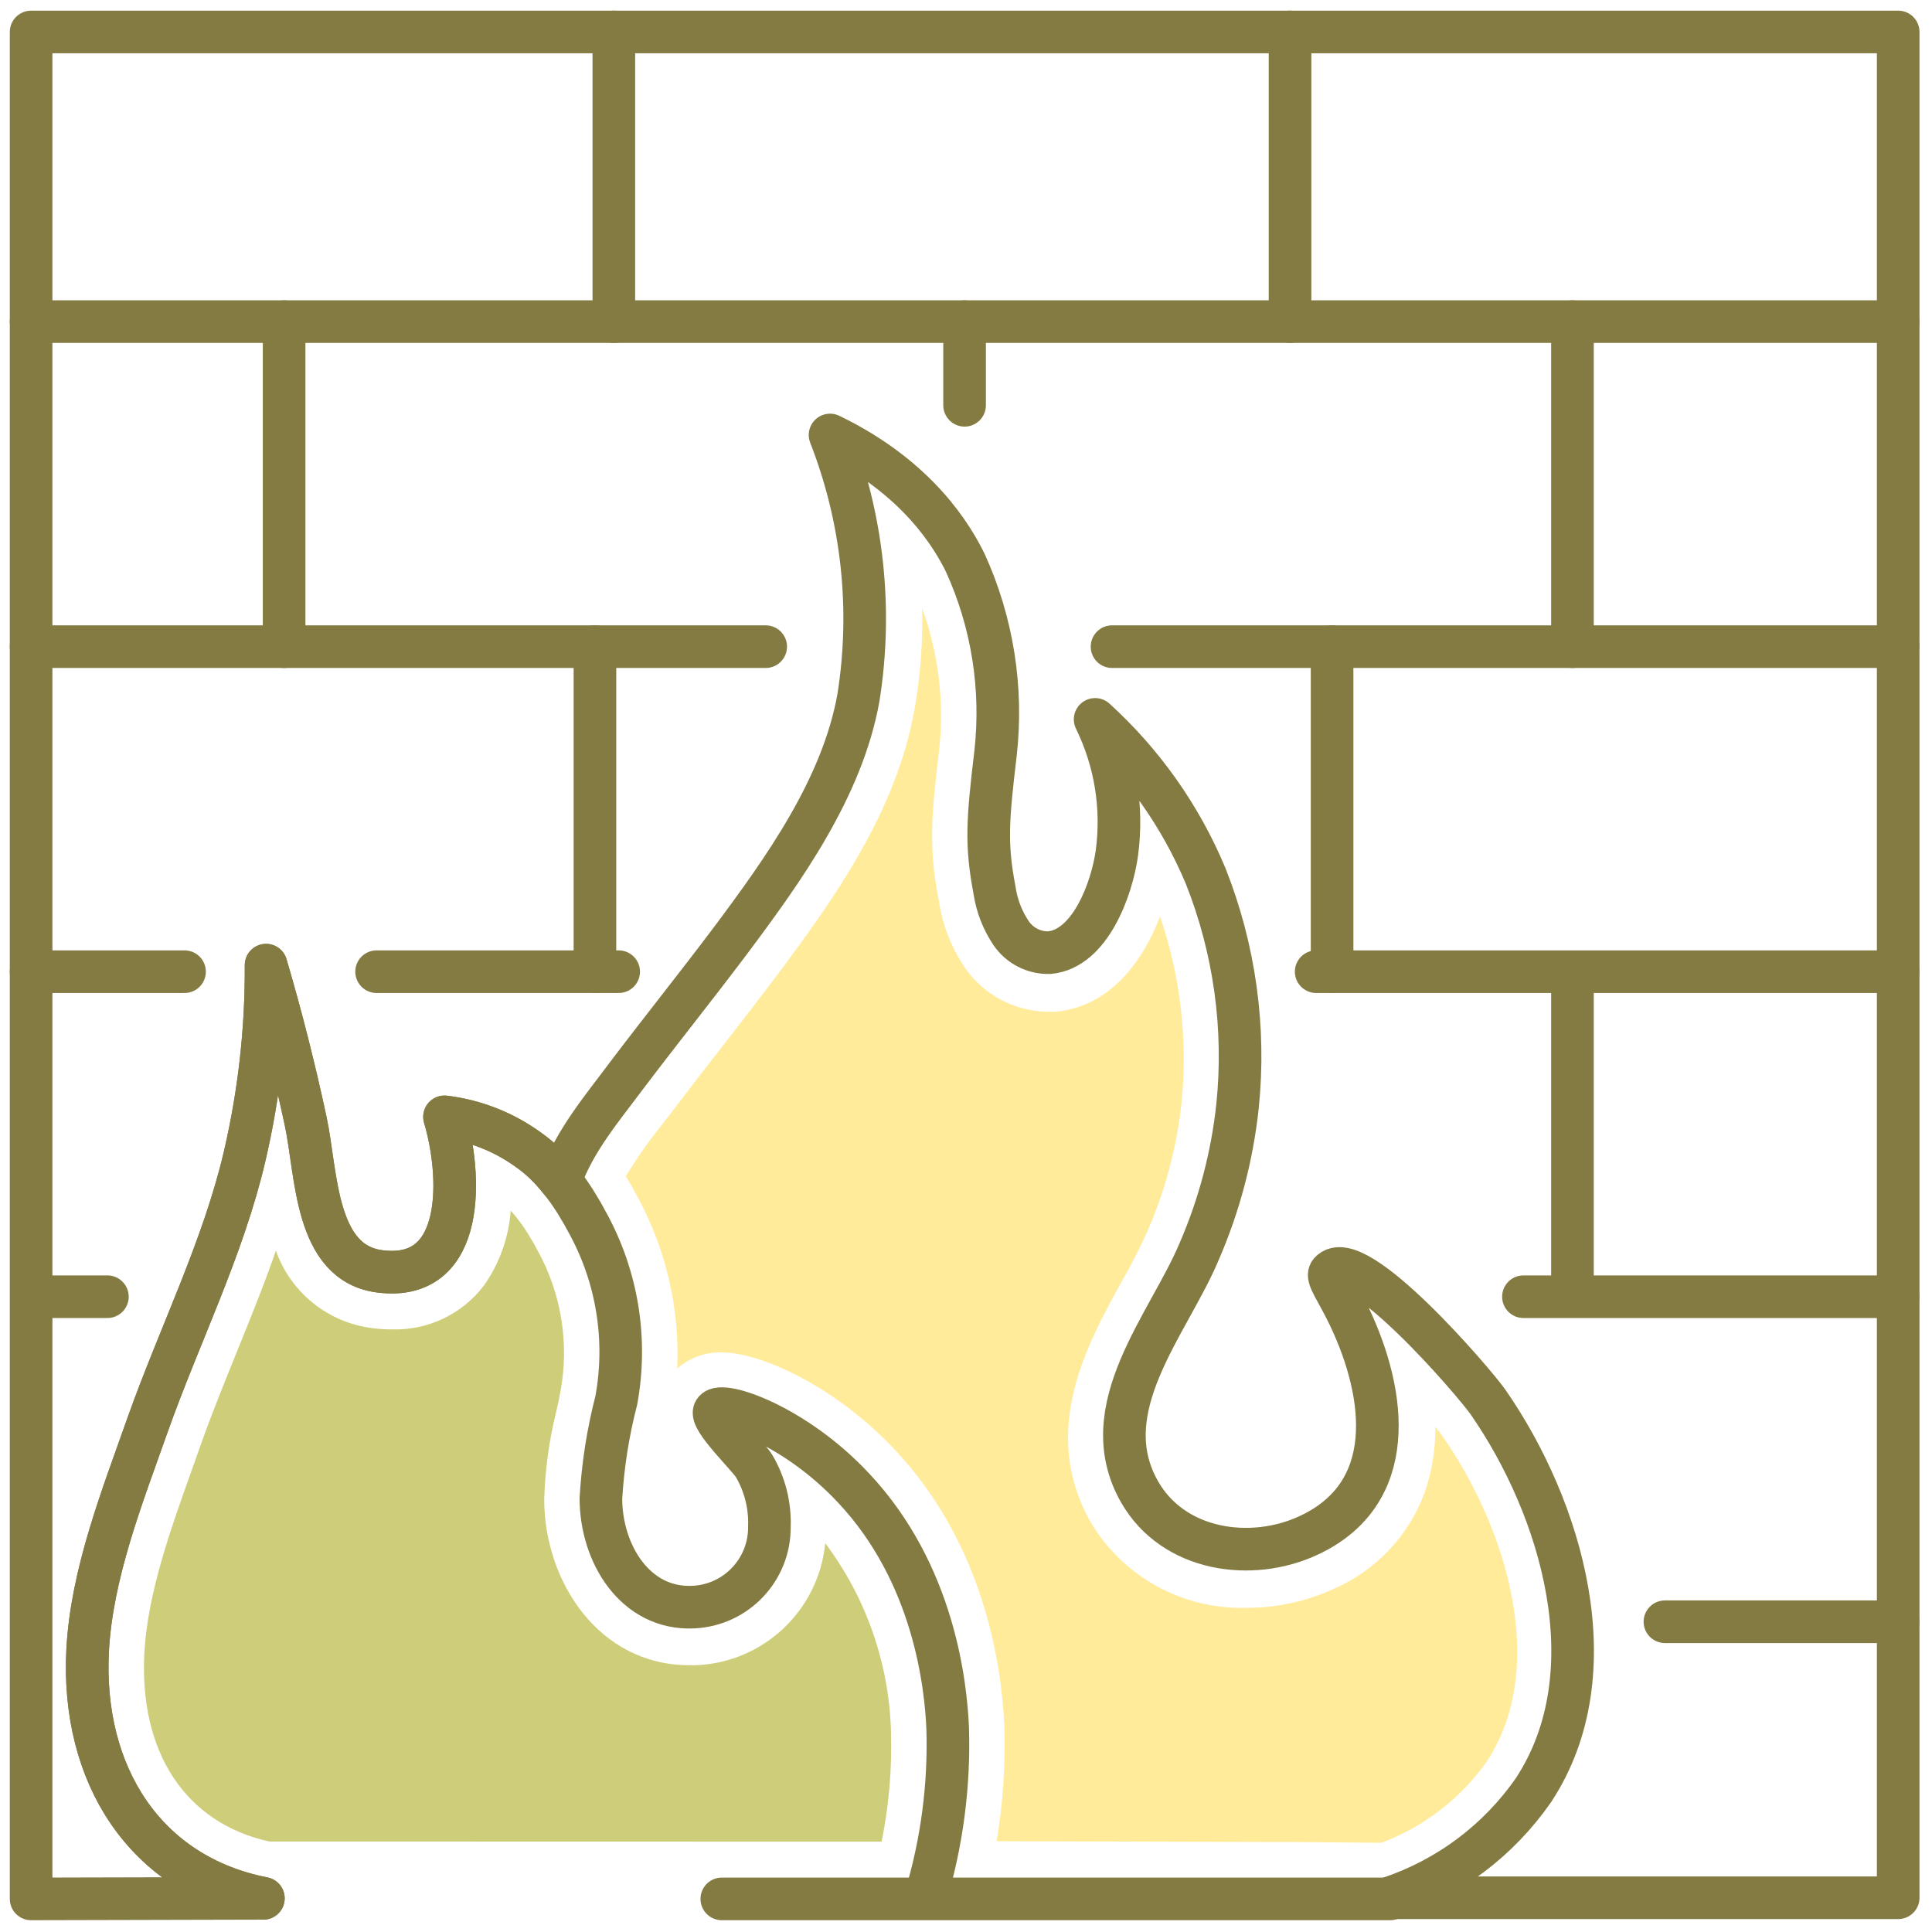
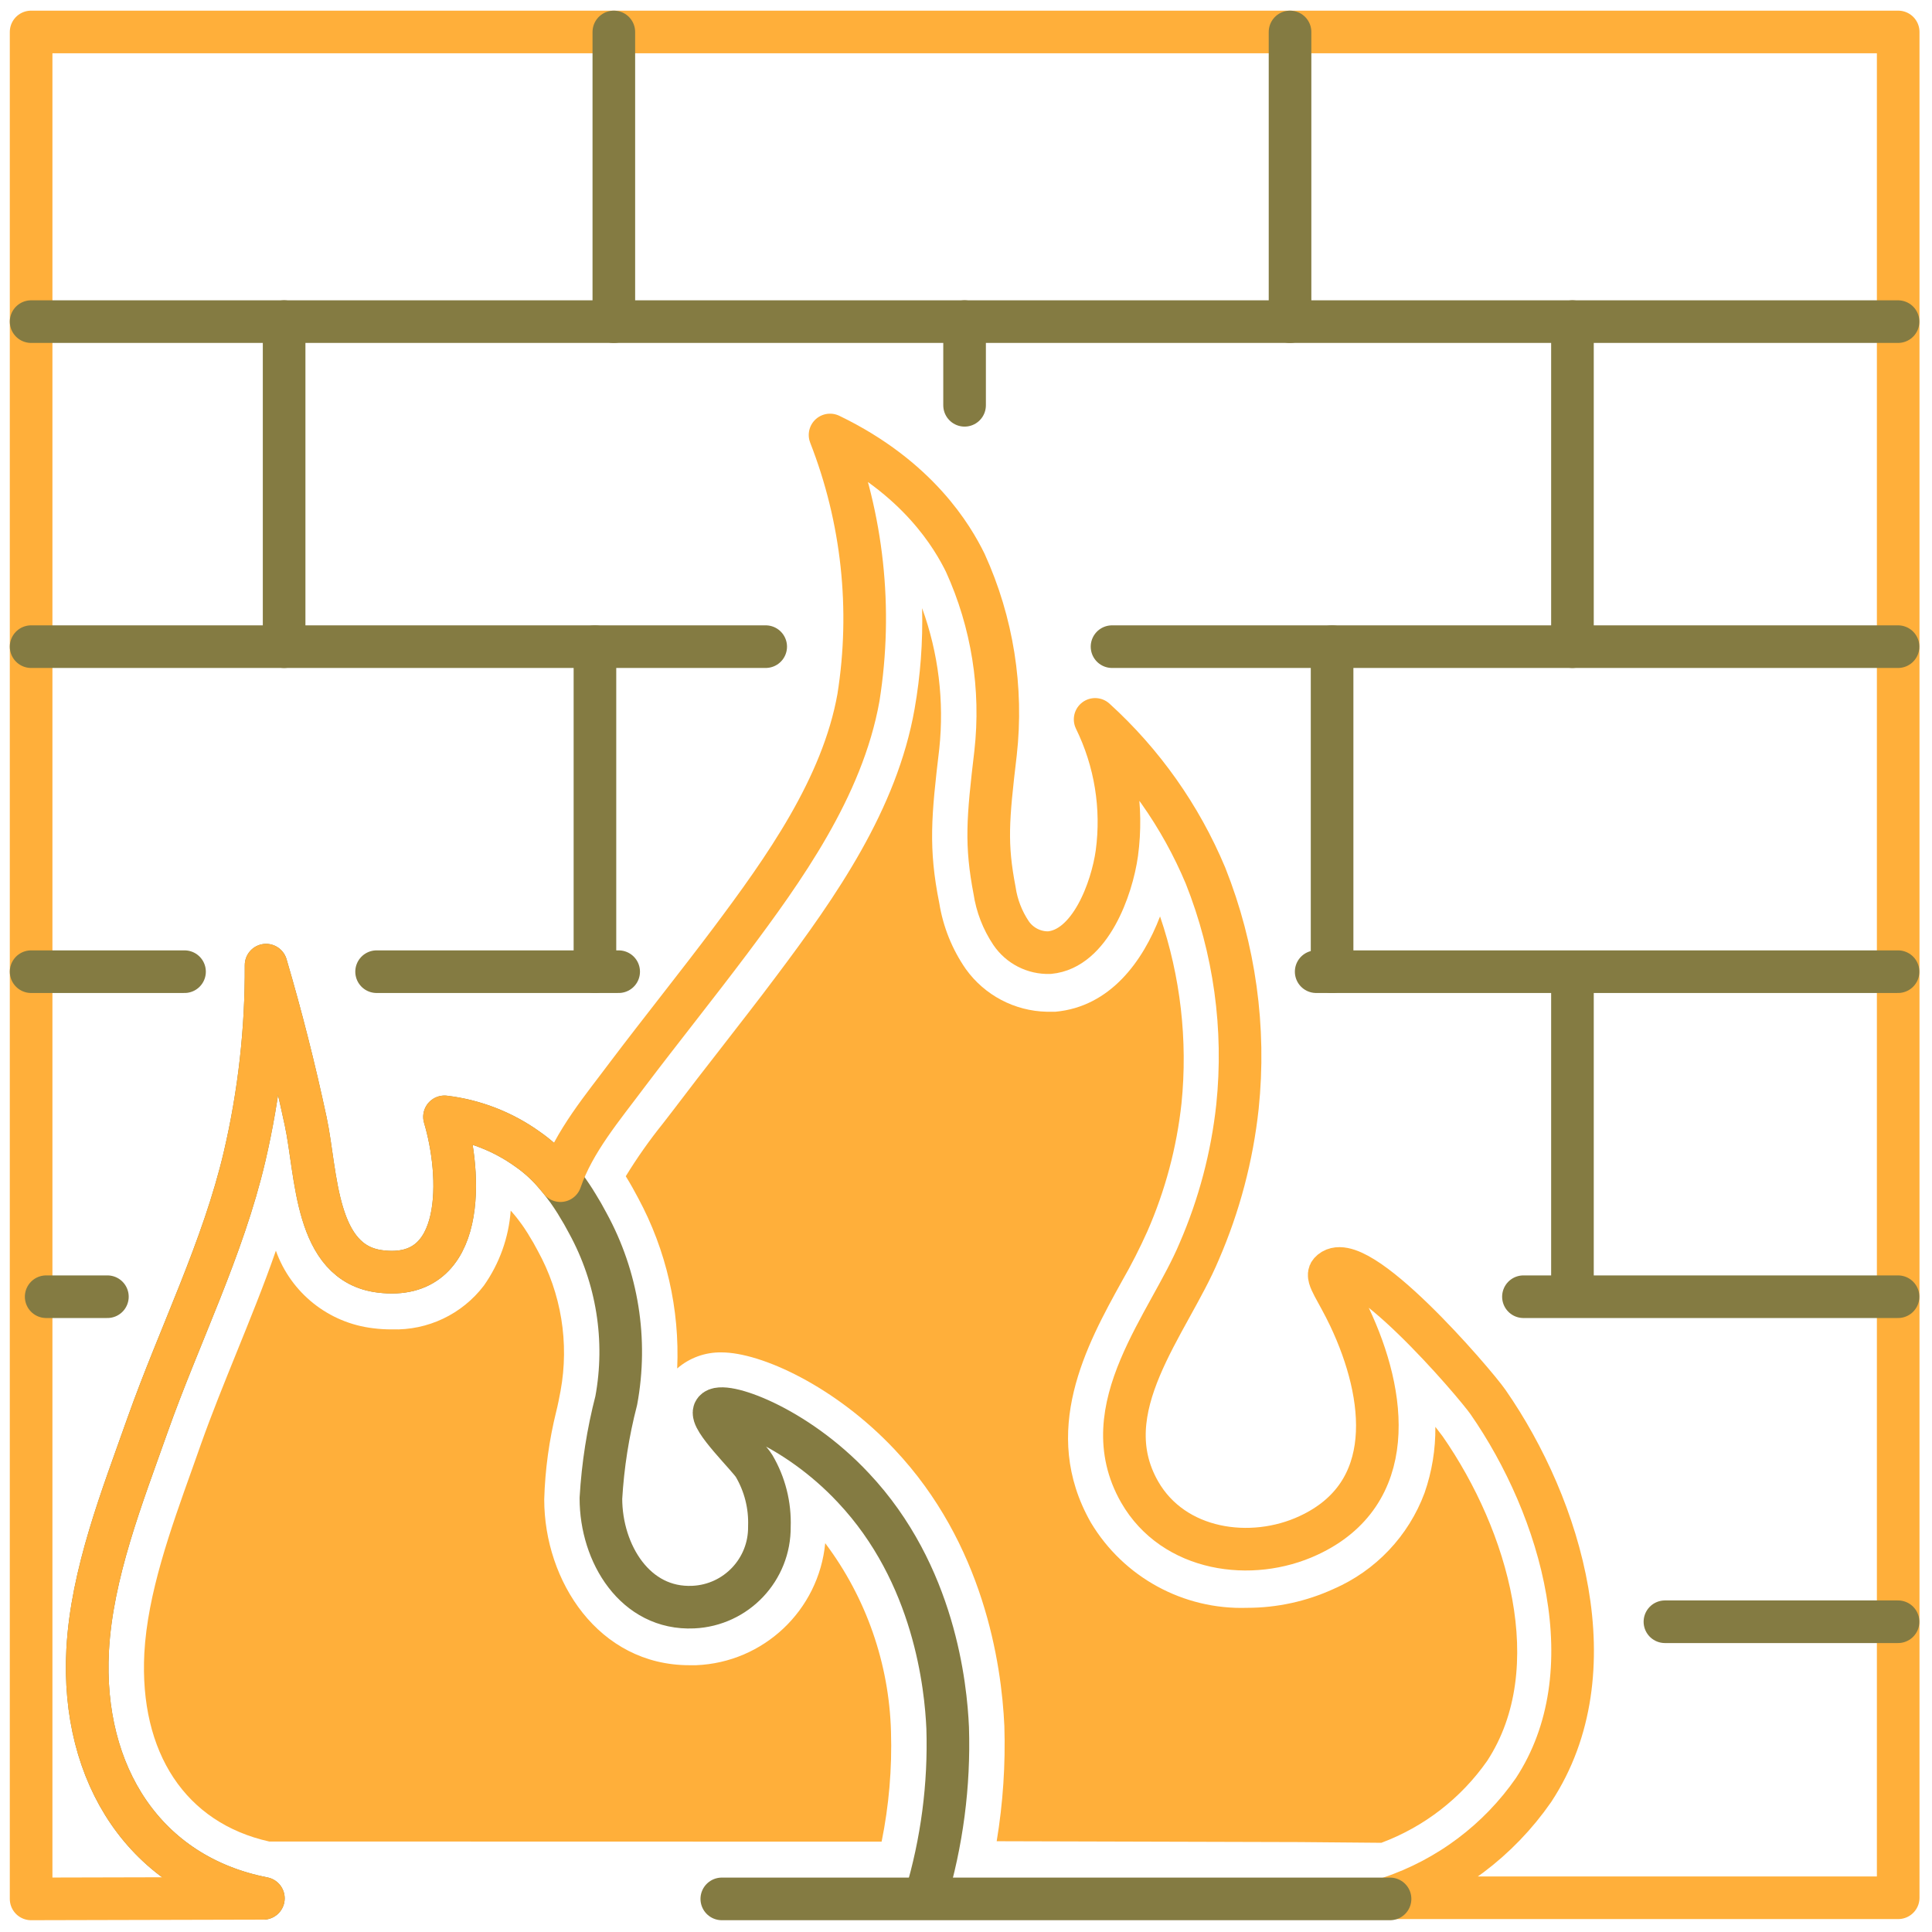
<svg xmlns="http://www.w3.org/2000/svg" width="136px" height="136px" viewBox="0 0 136 136" version="1.1">
  <g id="Page-1" stroke="none" stroke-width="1" fill="none" fill-rule="evenodd">
    <g id="_Group_288-2" transform="translate(2, 2)">
      <g id="_Group_288">
        <path d="M16.54,131.63 C8.21,130 3.71,122.92 4.17,114.16 C4.46,108.76 6.6,103.37 8.39,98.3 C10.62,92.01 13.7,85.9 15.22,79.4 C16.249,74.988 16.756,70.47 16.73,65.94 C17.8,69.57 18.73,73.25 19.52,76.94 C20.31,80.63 20.14,86.94 24.77,87.5 C30.87,88.26 30.49,80.61 29.29,76.62 C31.397,76.873 33.406,77.654 35.13,78.89 C35.788,79.346 36.389,79.88 36.92,80.48 C37.1,80.69 37.28,80.89 37.45,81.11 C37.62,81.33 37.82,81.58 37.99,81.82 C38.16,82.06 38.33,82.32 38.49,82.57 C38.53,82.628 38.567,82.688 38.6,82.75 C38.88,83.2 39.14,83.65 39.38,84.11 C41.462,87.916 42.169,92.324 41.38,96.59 C40.797,98.843 40.436,101.147 40.3,103.47 C40.3,107.37 42.72,111.32 46.8,111.13 C49.824,110.995 52.195,108.486 52.16,105.46 C52.214,103.963 51.84,102.481 51.08,101.19 C50.7,100.55 47.91,97.87 48.3,97.32 C48.81,96.59 53.95,98.32 58.07,102.73 C63.8,108.81 64.58,116.73 64.71,119.63 C64.837,123.661 64.31,127.687 63.15,131.55" id="_Path_1197" stroke="#847B42" stroke-width="3" stroke-linecap="round" stroke-linejoin="round" />
-         <path d="M16.95,127.63 C11.07,126.32 7.8,121.39 8.16,114.37 C8.39,110.17 9.99,105.7 11.54,101.37 L12.16,99.62 C12.91,97.51 13.75,95.44 14.64,93.24 C15.53,91.04 16.57,88.5 17.42,86.04 C18.477,89.016 21.133,91.133 24.27,91.5 C24.704,91.556 25.142,91.582 25.58,91.58 C28.111,91.662 30.525,90.514 32.06,88.5 C33.158,86.945 33.812,85.119 33.95,83.22 L34.05,83.33 L34.31,83.64 L34.39,83.74 C34.51,83.89 34.63,84.06 34.75,84.22 C34.87,84.38 35.02,84.62 35.14,84.81 L35.05,84.63 C35.101,84.737 35.157,84.84 35.22,84.94 C35.45,85.31 35.66,85.67 35.85,86.04 C37.51,89.045 38.079,92.533 37.46,95.91 C37.37,96.38 37.27,96.91 37.16,97.34 C36.655,99.374 36.37,101.456 36.31,103.55 C36.31,109.29 40.13,115.22 46.53,115.22 L47,115.22 C51.75,115.028 55.63,111.361 56.09,106.63 C58.972,110.466 60.59,115.104 60.72,119.9 C60.798,122.497 60.577,125.094 60.06,127.64 L16.95,127.63 Z" id="_Path_1198" fill="#CECE7A" />
-         <path d="M89.48,127.67 L68.16,127.61 C68.604,124.931 68.785,122.214 68.7,119.5 C68.5,115.07 67.23,106.67 60.97,100.03 C56.79,95.59 51.57,93.2 48.79,93.2 C47.646,93.178 46.535,93.581 45.67,94.33 C45.854,90.155 44.903,86.008 42.92,82.33 C42.66,81.84 42.38,81.33 42.05,80.8 C42.843,79.505 43.718,78.263 44.67,77.08 L45.38,76.16 C46.5,74.68 47.63,73.22 48.77,71.76 C50.07,70.08 51.38,68.41 52.65,66.71 C56.88,61.08 61.13,54.99 62.38,47.91 C62.793,45.567 62.97,43.188 62.91,40.81 C64.06,43.972 64.473,47.354 64.12,50.7 C63.56,55.41 63.34,57.7 64.12,61.58 C64.388,63.247 65.027,64.833 65.99,66.22 C67.313,68.06 69.424,69.171 71.69,69.22 L72.29,69.22 C76.16,68.87 78.46,65.65 79.66,62.51 C81.102,66.737 81.617,71.226 81.17,75.67 C80.833,78.775 80.023,81.81 78.77,84.67 C78.233,85.869 77.635,87.041 76.98,88.18 C74.51,92.64 71.14,98.76 74.79,105.18 C77.095,109.03 81.306,111.327 85.79,111.18 C87.892,111.18 89.969,110.726 91.88,109.85 C94.844,108.561 97.155,106.12 98.28,103.09 C98.8,101.596 99.057,100.022 99.04,98.44 L99.56,99.12 C104.18,105.78 106.95,115.43 102.69,121.95 C100.848,124.583 98.25,126.595 95.24,127.72 L89.48,127.67 Z" id="_Compound_Path_37" fill="#FFEB99" />
-         <path d="M16.54,131.63 C8.21,130 3.71,122.92 4.17,114.16 C4.46,108.76 6.6,103.37 8.39,98.3 C10.62,92.01 13.7,85.9 15.22,79.4 C16.249,74.988 16.756,70.47 16.73,65.94 C17.8,69.57 18.73,73.25 19.52,76.94 C20.31,80.63 20.14,86.94 24.77,87.5 C30.87,88.26 30.49,80.61 29.29,76.62 C31.397,76.873 33.406,77.654 35.13,78.89 C35.788,79.346 36.389,79.88 36.92,80.48 C37.1,80.69 37.28,80.89 37.45,81.11 C38.4,78.34 40.45,75.94 42.17,73.63 C44.56,70.47 47.05,67.37 49.43,64.2 C53.17,59.2 57.3,53.44 58.43,47.1 C59.418,40.872 58.728,34.493 56.43,28.62 C62.65,31.62 65.08,35.85 65.95,37.62 C67.858,41.812 68.594,46.443 68.08,51.02 C67.52,55.74 67.39,57.43 68.01,60.68 C68.169,61.754 68.566,62.778 69.17,63.68 C69.775,64.571 70.793,65.092 71.87,65.06 C74.74,64.8 76.27,60.57 76.62,58.06 C77.054,54.838 76.522,51.559 75.09,48.64 C78.453,51.694 81.105,55.449 82.86,59.64 C84.912,64.799 85.684,70.378 85.11,75.9 C84.731,79.409 83.824,82.841 82.42,86.08 C80.27,91.22 74.87,97.15 78.22,103.02 C80.62,107.21 86.1,107.95 90.1,106.09 C96.44,103.16 95.62,96.25 93,90.71 C92.13,88.87 91.33,87.89 91.63,87.56 C93.42,85.56 101.79,95.32 102.75,96.7 C107.9,104.12 111.41,115.7 105.95,124.01 C103.489,127.555 99.951,130.213 95.86,131.59 L131.62,131.59 L131.62,0.25 L0.19,0.25 L0.19,131.67 L16.54,131.63 Z" id="_Path_1199" stroke="#847B42" stroke-width="3" stroke-linecap="round" stroke-linejoin="round" />
+         <path d="M16.95,127.63 C11.07,126.32 7.8,121.39 8.16,114.37 C8.39,110.17 9.99,105.7 11.54,101.37 L12.16,99.62 C12.91,97.51 13.75,95.44 14.64,93.24 C15.53,91.04 16.57,88.5 17.42,86.04 C18.477,89.016 21.133,91.133 24.27,91.5 C24.704,91.556 25.142,91.582 25.58,91.58 C28.111,91.662 30.525,90.514 32.06,88.5 C33.158,86.945 33.812,85.119 33.95,83.22 L34.05,83.33 L34.31,83.64 L34.39,83.74 C34.51,83.89 34.63,84.06 34.75,84.22 C34.87,84.38 35.02,84.62 35.14,84.81 L35.05,84.63 C35.101,84.737 35.157,84.84 35.22,84.94 C35.45,85.31 35.66,85.67 35.85,86.04 C37.51,89.045 38.079,92.533 37.46,95.91 C37.37,96.38 37.27,96.91 37.16,97.34 C36.655,99.374 36.37,101.456 36.31,103.55 C36.31,109.29 40.13,115.22 46.53,115.22 L47,115.22 C51.75,115.028 55.63,111.361 56.09,106.63 C58.972,110.466 60.59,115.104 60.72,119.9 C60.798,122.497 60.577,125.094 60.06,127.64 L16.95,127.63 Z" id="_Path_1198" fill="#ffaf3a" />
+         <path d="M89.48,127.67 L68.16,127.61 C68.604,124.931 68.785,122.214 68.7,119.5 C68.5,115.07 67.23,106.67 60.97,100.03 C56.79,95.59 51.57,93.2 48.79,93.2 C47.646,93.178 46.535,93.581 45.67,94.33 C45.854,90.155 44.903,86.008 42.92,82.33 C42.66,81.84 42.38,81.33 42.05,80.8 C42.843,79.505 43.718,78.263 44.67,77.08 L45.38,76.16 C46.5,74.68 47.63,73.22 48.77,71.76 C50.07,70.08 51.38,68.41 52.65,66.71 C56.88,61.08 61.13,54.99 62.38,47.91 C62.793,45.567 62.97,43.188 62.91,40.81 C64.06,43.972 64.473,47.354 64.12,50.7 C63.56,55.41 63.34,57.7 64.12,61.58 C64.388,63.247 65.027,64.833 65.99,66.22 C67.313,68.06 69.424,69.171 71.69,69.22 L72.29,69.22 C76.16,68.87 78.46,65.65 79.66,62.51 C81.102,66.737 81.617,71.226 81.17,75.67 C80.833,78.775 80.023,81.81 78.77,84.67 C78.233,85.869 77.635,87.041 76.98,88.18 C74.51,92.64 71.14,98.76 74.79,105.18 C77.095,109.03 81.306,111.327 85.79,111.18 C87.892,111.18 89.969,110.726 91.88,109.85 C94.844,108.561 97.155,106.12 98.28,103.09 C98.8,101.596 99.057,100.022 99.04,98.44 L99.56,99.12 C104.18,105.78 106.95,115.43 102.69,121.95 C100.848,124.583 98.25,126.595 95.24,127.72 L89.48,127.67 Z" id="_Compound_Path_37" fill="#ffaf3a" />
+         <path d="M16.54,131.63 C8.21,130 3.71,122.92 4.17,114.16 C4.46,108.76 6.6,103.37 8.39,98.3 C10.62,92.01 13.7,85.9 15.22,79.4 C16.249,74.988 16.756,70.47 16.73,65.94 C17.8,69.57 18.73,73.25 19.52,76.94 C20.31,80.63 20.14,86.94 24.77,87.5 C30.87,88.26 30.49,80.61 29.29,76.62 C31.397,76.873 33.406,77.654 35.13,78.89 C35.788,79.346 36.389,79.88 36.92,80.48 C37.1,80.69 37.28,80.89 37.45,81.11 C38.4,78.34 40.45,75.94 42.17,73.63 C44.56,70.47 47.05,67.37 49.43,64.2 C53.17,59.2 57.3,53.44 58.43,47.1 C59.418,40.872 58.728,34.493 56.43,28.62 C62.65,31.62 65.08,35.85 65.95,37.62 C67.858,41.812 68.594,46.443 68.08,51.02 C67.52,55.74 67.39,57.43 68.01,60.68 C68.169,61.754 68.566,62.778 69.17,63.68 C69.775,64.571 70.793,65.092 71.87,65.06 C74.74,64.8 76.27,60.57 76.62,58.06 C77.054,54.838 76.522,51.559 75.09,48.64 C78.453,51.694 81.105,55.449 82.86,59.64 C84.912,64.799 85.684,70.378 85.11,75.9 C84.731,79.409 83.824,82.841 82.42,86.08 C80.27,91.22 74.87,97.15 78.22,103.02 C80.62,107.21 86.1,107.95 90.1,106.09 C96.44,103.16 95.62,96.25 93,90.71 C92.13,88.87 91.33,87.89 91.63,87.56 C93.42,85.56 101.79,95.32 102.75,96.7 C107.9,104.12 111.41,115.7 105.95,124.01 C103.489,127.555 99.951,130.213 95.86,131.59 L131.62,131.59 L131.62,0.25 L0.19,0.25 L0.19,131.67 L16.54,131.63 Z" id="_Path_1199" stroke="#ffaf3a" stroke-width="3" stroke-linecap="round" stroke-linejoin="round" />
        <path d="M0.19,20.64 L131.61,20.64" id="_Path_1200" stroke="#847B42" stroke-width="3" stroke-linecap="round" stroke-linejoin="round" />
        <path d="M76.28,43.52 L131.61,43.52" id="_Path_1201" stroke="#847B42" stroke-width="3" stroke-linecap="round" stroke-linejoin="round" />
        <path d="M0.19,43.52 L51.9,43.52" id="_Path_1202" stroke="#847B42" stroke-width="3" stroke-linecap="round" stroke-linejoin="round" />
        <path d="M90.65,66.4 L131.61,66.4" id="_Path_1203" stroke="#847B42" stroke-width="3" stroke-linecap="round" stroke-linejoin="round" />
        <path d="M24.51,66.4 L41.55,66.4" id="_Path_1204" stroke="#847B42" stroke-width="3" stroke-linecap="round" stroke-linejoin="round" />
        <path d="M0.19,66.4 L10.99,66.4" id="_Path_1205" stroke="#847B42" stroke-width="3" stroke-linecap="round" stroke-linejoin="round" />
        <path d="M105.24,89.28 L131.61,89.28" id="_Path_1206" stroke="#847B42" stroke-width="3" stroke-linecap="round" stroke-linejoin="round" />
        <path d="M1.25,89.28 L5.56,89.28" id="_Path_1207" stroke="#847B42" stroke-width="3" stroke-linecap="round" stroke-linejoin="round" />
        <path d="M115.2,112.16 L131.61,112.16" id="_Path_1208" stroke="#847B42" stroke-width="3" stroke-linecap="round" stroke-linejoin="round" />
        <path d="M41.21,0.25 L41.21,20.64" id="_Path_1209" stroke="#847B42" stroke-width="3" stroke-linecap="round" stroke-linejoin="round" />
        <path d="M18,20.64 L18,43.52" id="_Path_1210" stroke="#847B42" stroke-width="3" stroke-linecap="round" stroke-linejoin="round" />
        <path d="M65.9,20.64 L65.9,26.53" id="_Path_1211" stroke="#847B42" stroke-width="3" stroke-linecap="round" stroke-linejoin="round" />
        <path d="M108.69,20.64 L108.69,43.52" id="_Path_1212" stroke="#847B42" stroke-width="3" stroke-linecap="round" stroke-linejoin="round" />
        <path d="M108.69,67.11 L108.69,88.84" id="_Path_1213" stroke="#847B42" stroke-width="3" stroke-linecap="round" stroke-linejoin="round" />
        <path d="M88.81,0.25 L88.81,20.64" id="_Path_1214" stroke="#847B42" stroke-width="3" stroke-linecap="round" stroke-linejoin="round" />
        <path d="M39.88,43.52 L39.88,66.4" id="_Path_1215" stroke="#847B42" stroke-width="3" stroke-linecap="round" stroke-linejoin="round" />
        <path d="M91.77,43.52 L91.77,66.4" id="_Path_1216" stroke="#847B42" stroke-width="3" stroke-linecap="round" stroke-linejoin="round" />
        <path d="M95.85,131.67 L48.81,131.67" id="_Path_1217" stroke="#847B42" stroke-width="3" stroke-linecap="round" stroke-linejoin="round" />
      </g>
    </g>
  </g>
</svg>
